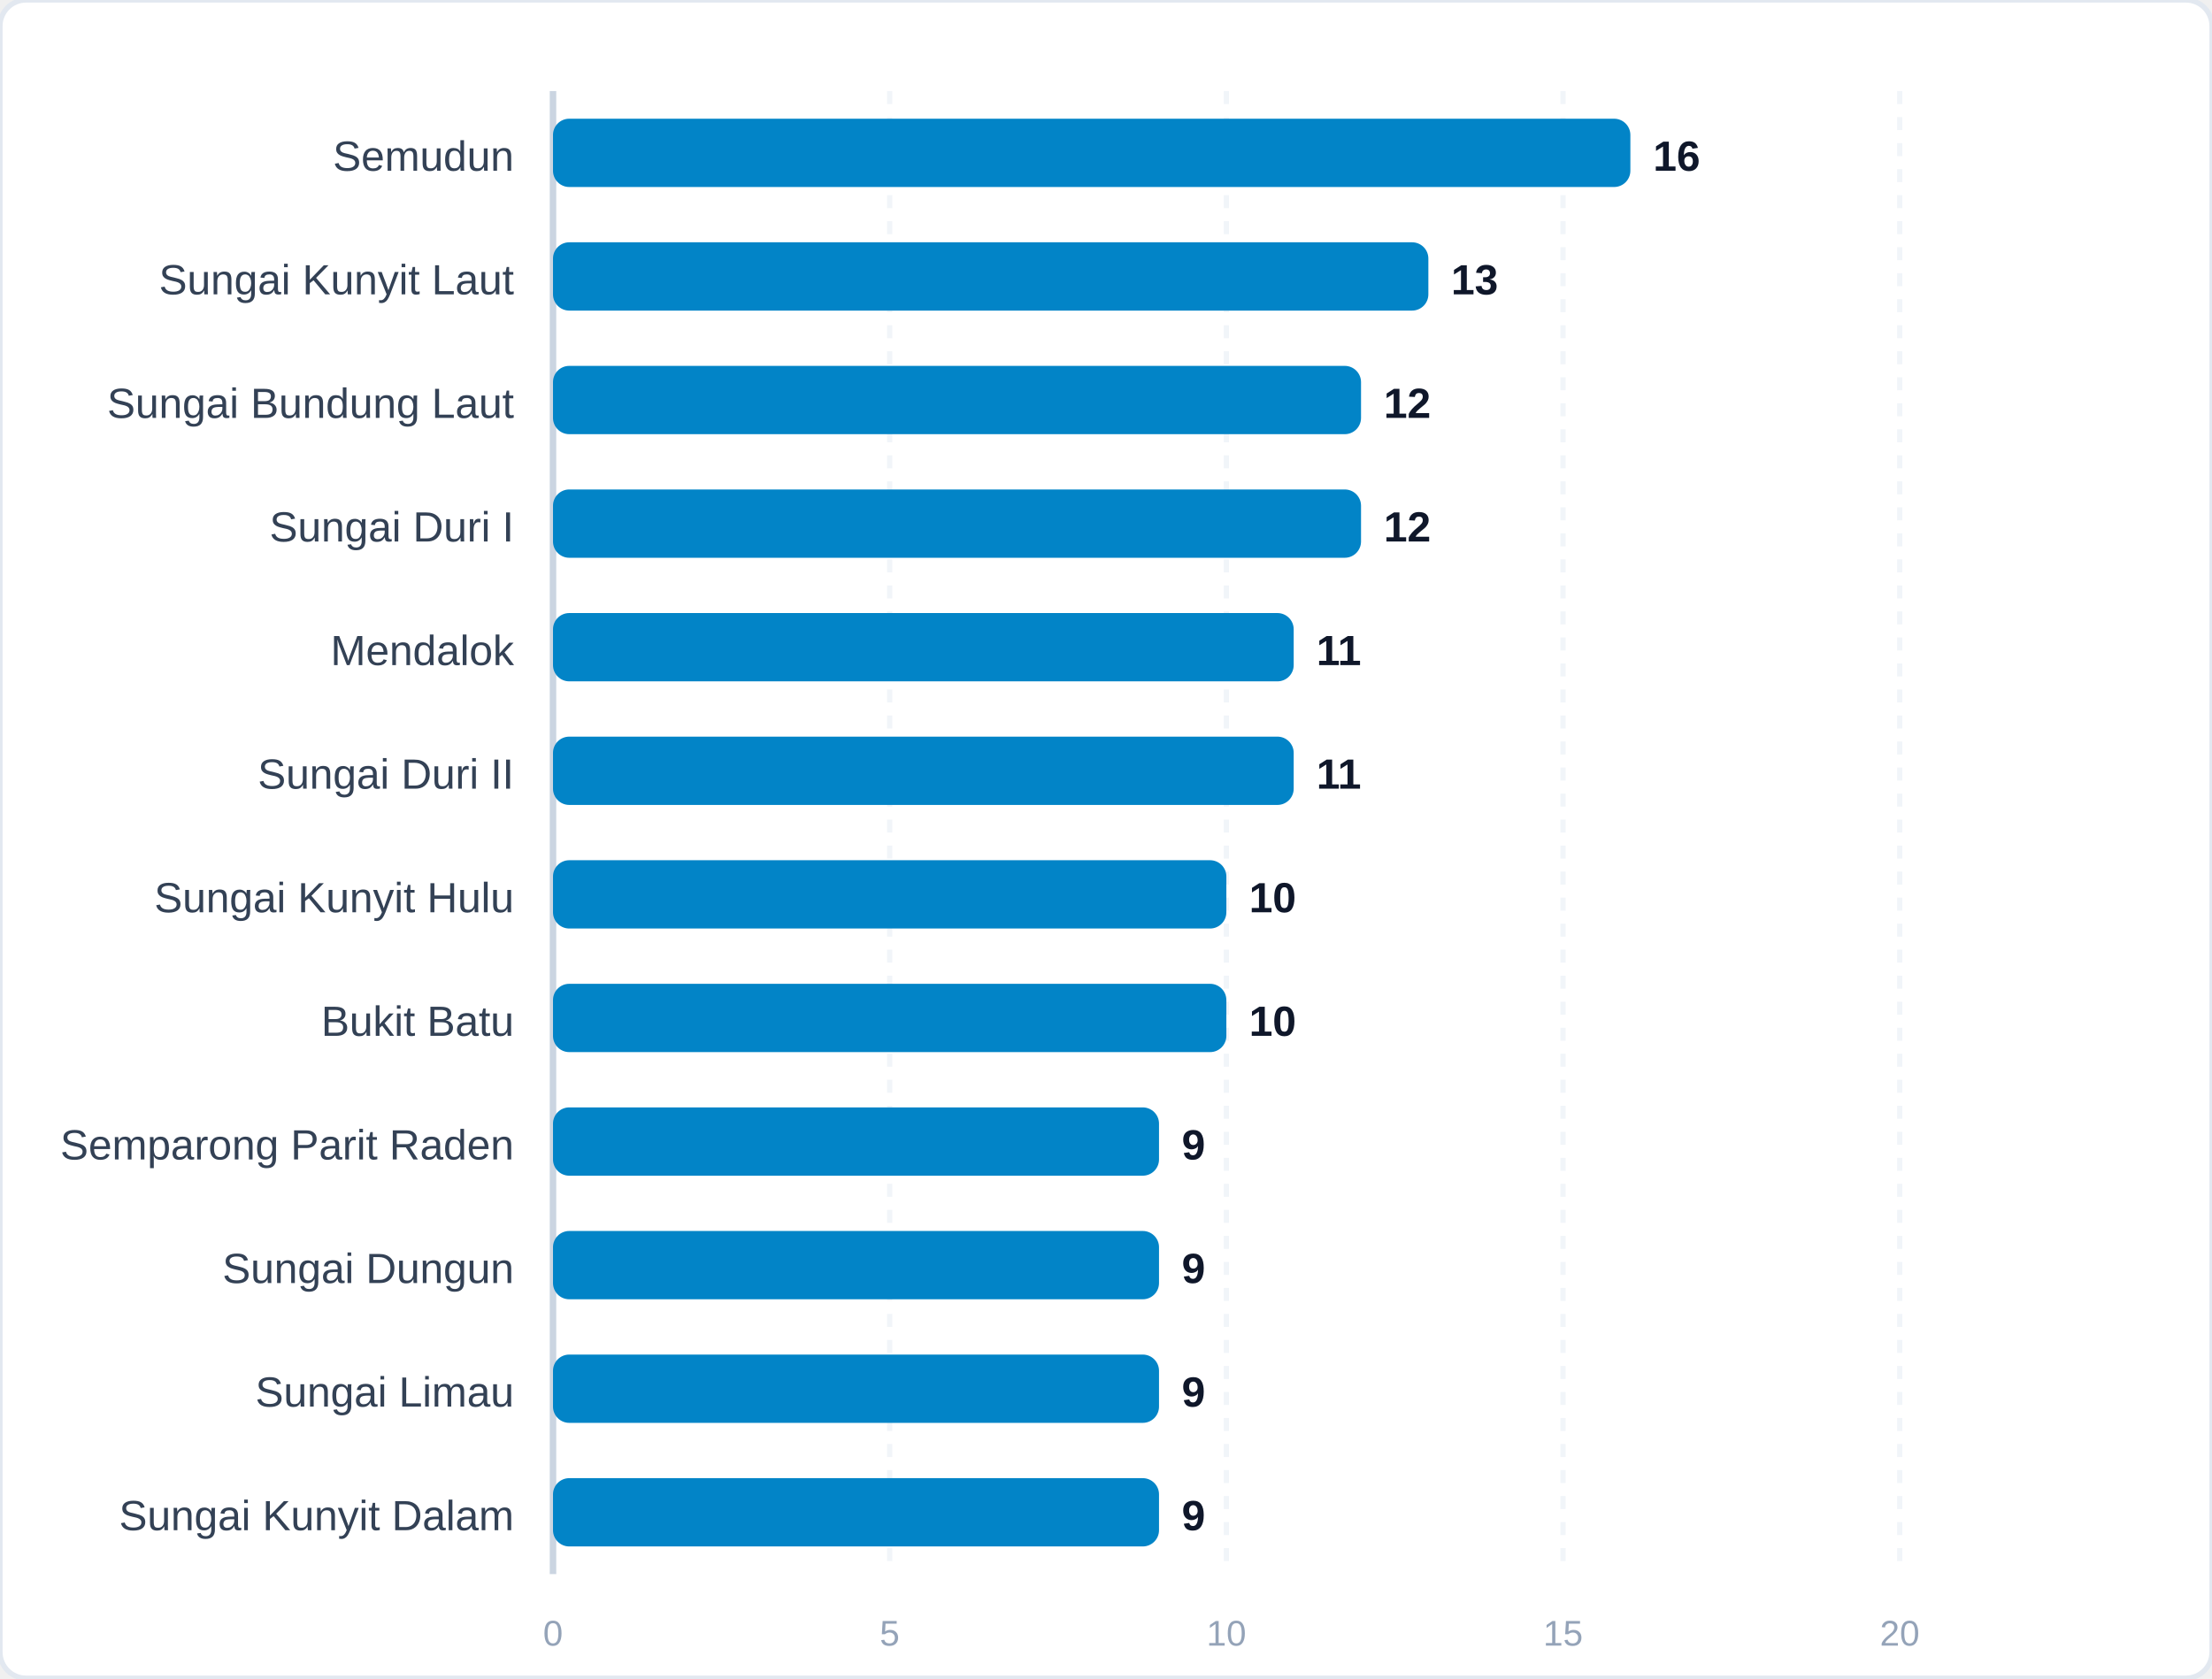
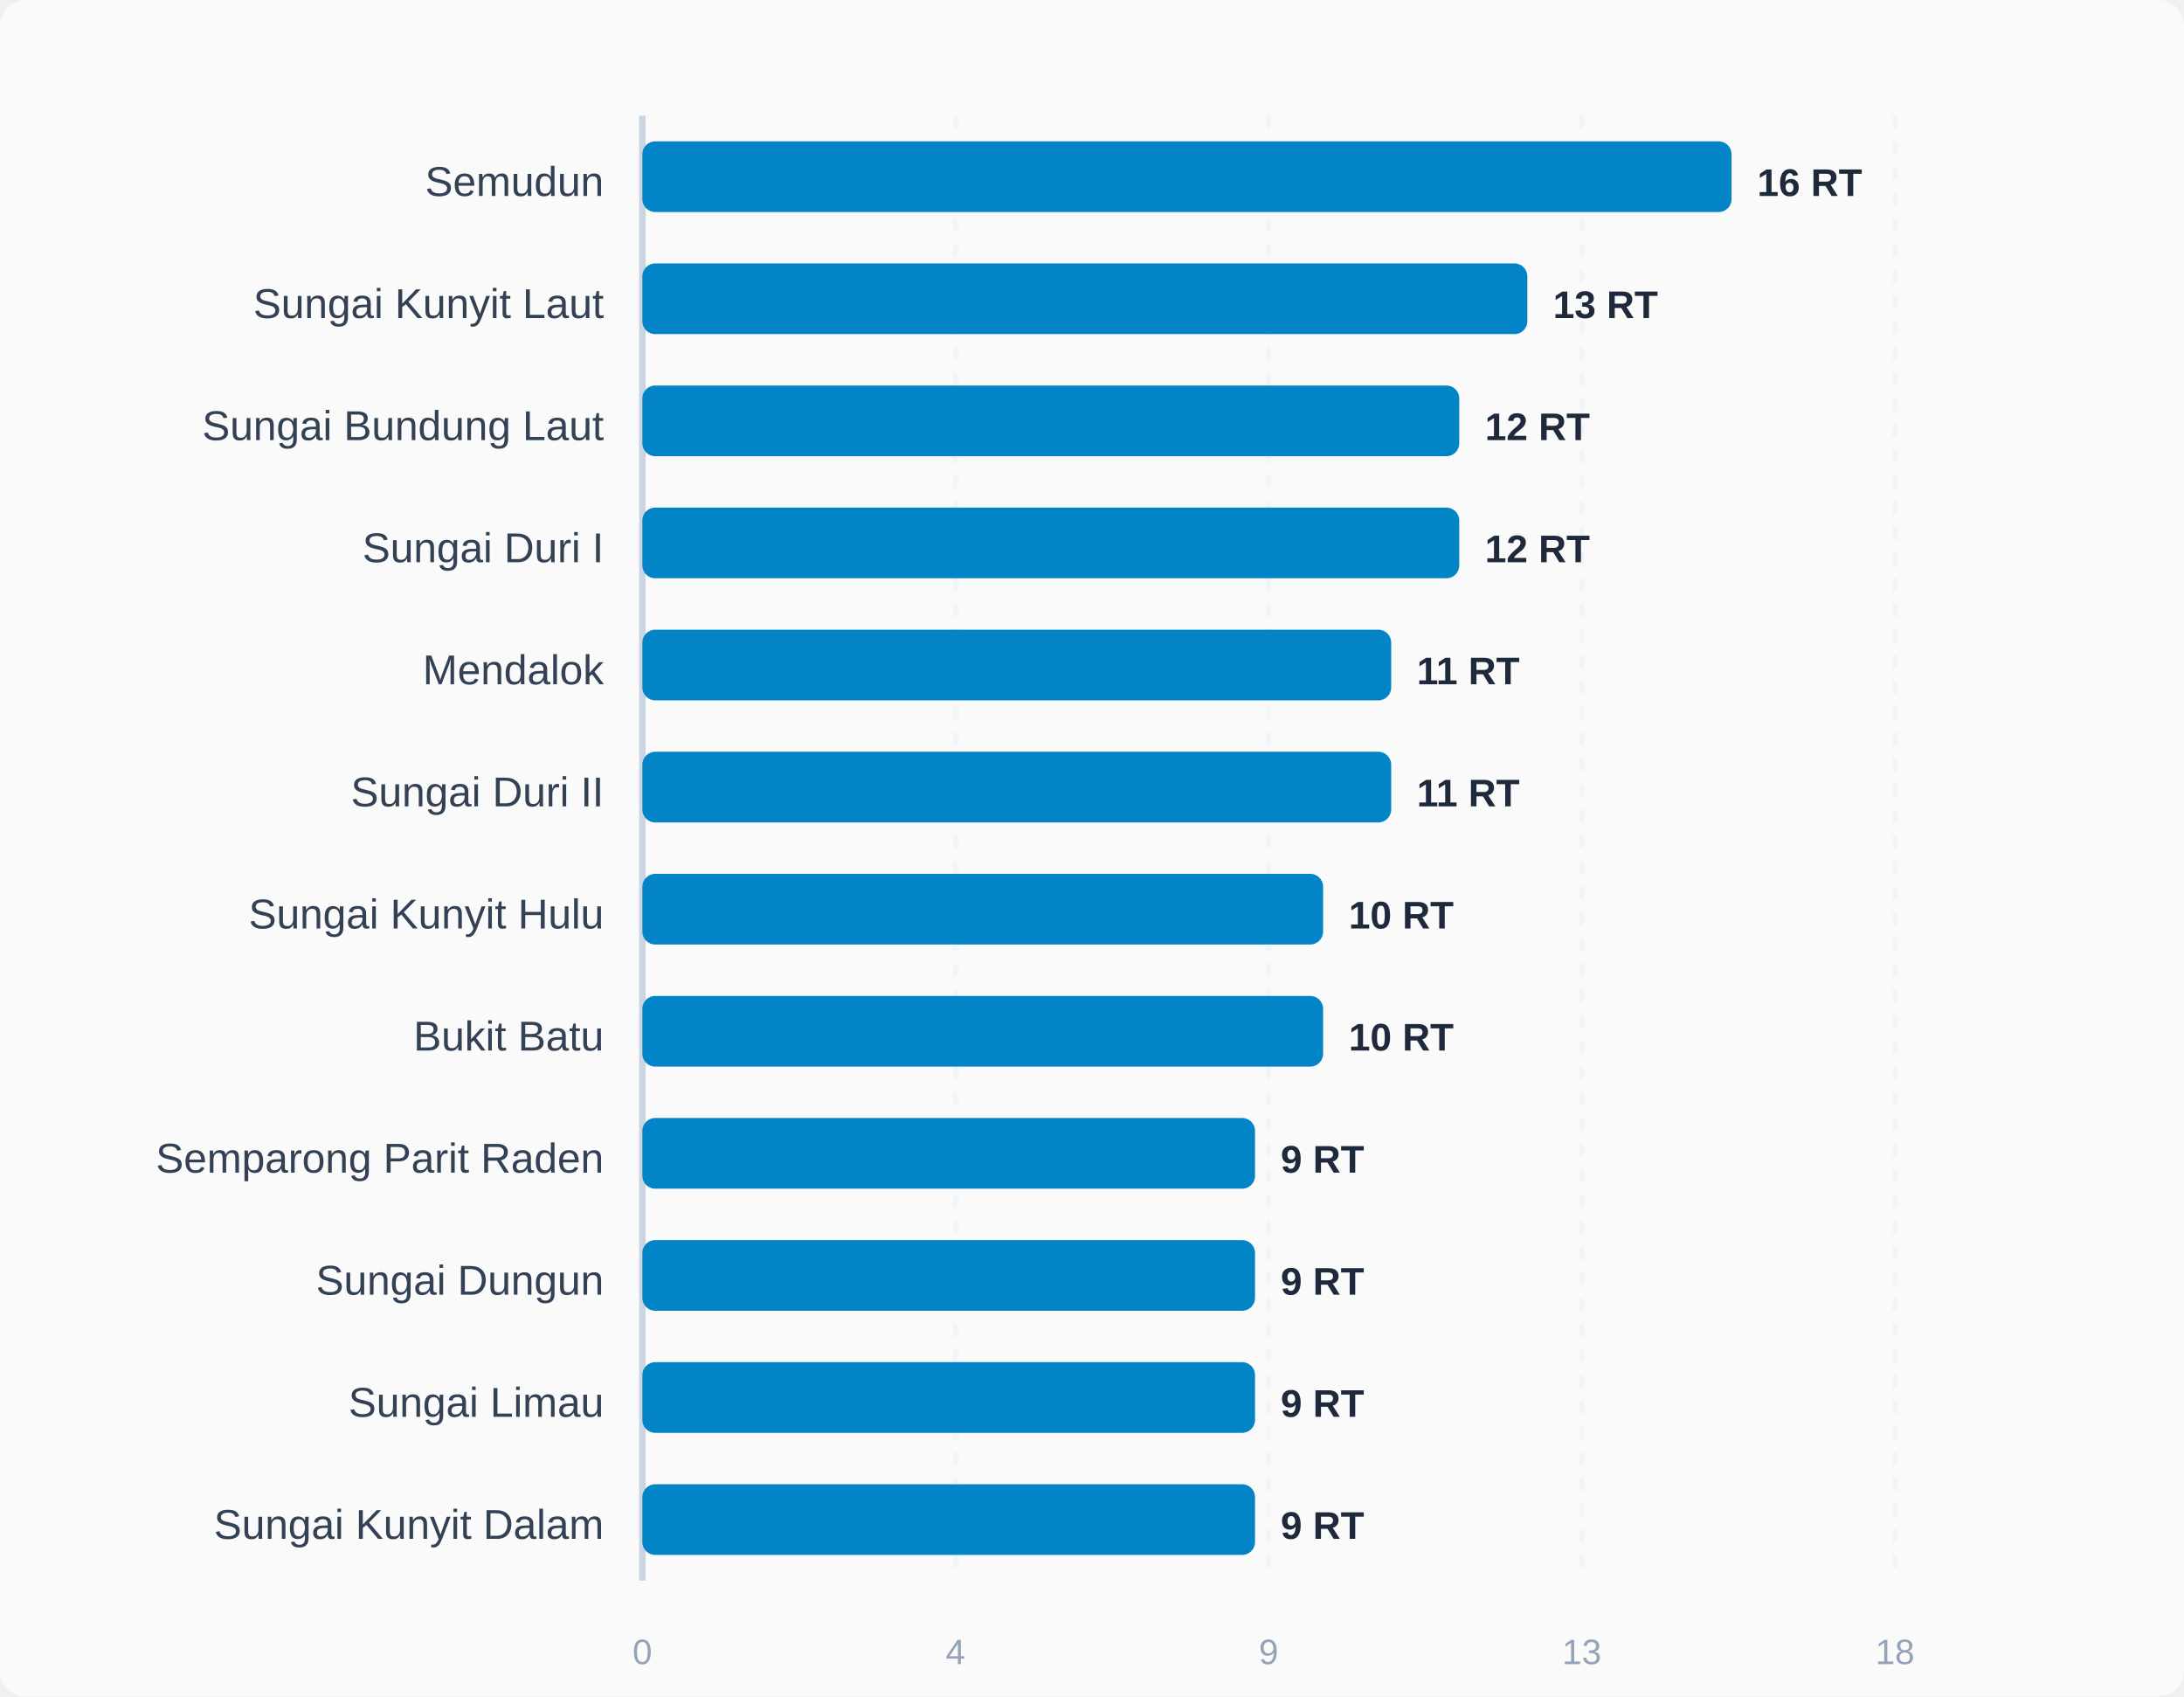
- <svg xmlns="http://www.w3.org/2000/svg" viewBox="0 0 340 258" width="100%" style="font-family: 'Liberation Sans', Arial, sans-serif;">
-   <rect width="340" height="258" rx="4" fill="#FFFFFF" stroke="#E2E8F0" stroke-width="0.8" />
-   <line x1="85.0" y1="14" x2="85.0" y2="242" stroke="#F1F5F9" stroke-width="0.8" stroke-dasharray="2,2" />
-   <text x="85.0" y="253" font-size="5.5" fill="#94A3B8" text-anchor="middle">0</text>
-   <line x1="136.75" y1="14" x2="136.75" y2="242" stroke="#F1F5F9" stroke-width="0.8" stroke-dasharray="2,2" />
-   <text x="136.75" y="253" font-size="5.5" fill="#94A3B8" text-anchor="middle">5</text>
-   <line x1="188.5" y1="14" x2="188.5" y2="242" stroke="#F1F5F9" stroke-width="0.8" stroke-dasharray="2,2" />
-   <text x="188.5" y="253" font-size="5.5" fill="#94A3B8" text-anchor="middle">10</text>
-   <line x1="240.25" y1="14" x2="240.25" y2="242" stroke="#F1F5F9" stroke-width="0.8" stroke-dasharray="2,2" />
-   <text x="240.25" y="253" font-size="5.5" fill="#94A3B8" text-anchor="middle">15</text>
-   <line x1="292.0" y1="14" x2="292.0" y2="242" stroke="#F1F5F9" stroke-width="0.8" stroke-dasharray="2,2" />
-   <text x="292.0" y="253" font-size="5.5" fill="#94A3B8" text-anchor="middle">20</text>
-   <line x1="85" y1="14" x2="85" y2="242" stroke="#CBD5E1" stroke-width="1" />
-   <text x="79" y="26.25" font-size="6.5" fill="#334155" text-anchor="end">Semudun</text>
-   <rect x="85" y="18.25" width="165.6" height="10.5" rx="2.5" fill="#0284C7" />
-   <text x="254.1" y="26.25" font-size="6.5" font-weight="bold" fill="#0F172A">16</text>
-   <text x="79" y="45.25" font-size="6.5" fill="#334155" text-anchor="end">Sungai Kunyit Laut</text>
-   <rect x="85" y="37.25" width="134.55" height="10.5" rx="2.5" fill="#0284C7" />
-   <text x="223.05" y="45.25" font-size="6.5" font-weight="bold" fill="#0F172A">13</text>
-   <text x="79" y="64.25" font-size="6.5" fill="#334155" text-anchor="end">Sungai Bundung Laut</text>
-   <rect x="85" y="56.25" width="124.2" height="10.5" rx="2.5" fill="#0284C7" />
-   <text x="212.7" y="64.25" font-size="6.5" font-weight="bold" fill="#0F172A">12</text>
-   <text x="79" y="83.25" font-size="6.5" fill="#334155" text-anchor="end">Sungai Duri I</text>
-   <rect x="85" y="75.25" width="124.2" height="10.5" rx="2.5" fill="#0284C7" />
-   <text x="212.7" y="83.25" font-size="6.5" font-weight="bold" fill="#0F172A">12</text>
-   <text x="79" y="102.25" font-size="6.5" fill="#334155" text-anchor="end">Mendalok</text>
-   <rect x="85" y="94.25" width="113.85" height="10.5" rx="2.5" fill="#0284C7" />
-   <text x="202.35" y="102.25" font-size="6.5" font-weight="bold" fill="#0F172A">11</text>
-   <text x="79" y="121.25" font-size="6.5" fill="#334155" text-anchor="end">Sungai Duri II</text>
-   <rect x="85" y="113.25" width="113.85" height="10.5" rx="2.5" fill="#0284C7" />
-   <text x="202.35" y="121.25" font-size="6.5" font-weight="bold" fill="#0F172A">11</text>
-   <text x="79" y="140.25" font-size="6.5" fill="#334155" text-anchor="end">Sungai Kunyit Hulu</text>
-   <rect x="85" y="132.25" width="103.5" height="10.5" rx="2.5" fill="#0284C7" />
-   <text x="192.0" y="140.25" font-size="6.5" font-weight="bold" fill="#0F172A">10</text>
-   <text x="79" y="159.25" font-size="6.5" fill="#334155" text-anchor="end">Bukit Batu</text>
-   <rect x="85" y="151.25" width="103.5" height="10.5" rx="2.5" fill="#0284C7" />
-   <text x="192.0" y="159.25" font-size="6.5" font-weight="bold" fill="#0F172A">10</text>
-   <text x="79" y="178.25" font-size="6.5" fill="#334155" text-anchor="end">Semparong Parit Raden</text>
-   <rect x="85" y="170.25" width="93.15" height="10.5" rx="2.5" fill="#0284C7" />
-   <text x="181.65" y="178.25" font-size="6.5" font-weight="bold" fill="#0F172A">9</text>
-   <text x="79" y="197.25" font-size="6.5" fill="#334155" text-anchor="end">Sungai Dungun</text>
-   <rect x="85" y="189.25" width="93.15" height="10.5" rx="2.5" fill="#0284C7" />
-   <text x="181.65" y="197.25" font-size="6.5" font-weight="bold" fill="#0F172A">9</text>
-   <text x="79" y="216.25" font-size="6.5" fill="#334155" text-anchor="end">Sungai Limau</text>
-   <rect x="85" y="208.25" width="93.15" height="10.5" rx="2.5" fill="#0284C7" />
-   <text x="181.65" y="216.25" font-size="6.5" font-weight="bold" fill="#0F172A">9</text>
-   <text x="79" y="235.25" font-size="6.5" fill="#334155" text-anchor="end">Sungai Kunyit Dalam</text>
-   <rect x="85" y="227.25" width="93.15" height="10.5" rx="2.5" fill="#0284C7" />
-   <text x="181.65" y="235.25" font-size="6.5" font-weight="bold" fill="#0F172A">9</text>
+ <svg xmlns="http://www.w3.org/2000/svg" viewBox="0 0 340 264" width="100%" height="264pt" style="font-family: 'Liberation Sans', Arial, sans-serif;">
+   <rect width="340" height="264" fill="#FAFAFA" rx="4" />
+   <line x1="100.0" y1="18" x2="100.0" y2="246" stroke="#F1F5F9" stroke-width="0.8" stroke-dasharray="2,2" />
+   <text x="100.0" y="259" font-size="5.5" fill="#94A3B8" text-anchor="middle">0</text>
+   <line x1="148.75" y1="18" x2="148.75" y2="246" stroke="#F1F5F9" stroke-width="0.8" stroke-dasharray="2,2" />
+   <text x="148.75" y="259" font-size="5.5" fill="#94A3B8" text-anchor="middle">4</text>
+   <line x1="197.5" y1="18" x2="197.5" y2="246" stroke="#F1F5F9" stroke-width="0.8" stroke-dasharray="2,2" />
+   <text x="197.5" y="259" font-size="5.5" fill="#94A3B8" text-anchor="middle">9</text>
+   <line x1="246.25" y1="18" x2="246.25" y2="246" stroke="#F1F5F9" stroke-width="0.8" stroke-dasharray="2,2" />
+   <text x="246.25" y="259" font-size="5.5" fill="#94A3B8" text-anchor="middle">13</text>
+   <line x1="295.0" y1="18" x2="295.0" y2="246" stroke="#F1F5F9" stroke-width="0.8" stroke-dasharray="2,2" />
+   <text x="295.0" y="259" font-size="5.5" fill="#94A3B8" text-anchor="middle">18</text>
+   <line x1="100" y1="18" x2="100" y2="246" stroke="#CBD5E1" stroke-width="1" />
+   <text x="94" y="30.5" font-size="6.5" fill="#334155" text-anchor="end">Semudun</text>
+   <rect x="100" y="22" width="169.565" height="11" rx="2" fill="#0284C7" />
+   <text x="273.565" y="30.5" font-size="6" font-weight="bold" fill="#1E293B">16 RT</text>
+   <text x="94" y="49.5" font-size="6.5" fill="#334155" text-anchor="end">Sungai Kunyit Laut</text>
+   <rect x="100" y="41" width="137.772" height="11" rx="2" fill="#0284C7" />
+   <text x="241.772" y="49.5" font-size="6" font-weight="bold" fill="#1E293B">13 RT</text>
+   <text x="94" y="68.5" font-size="6.5" fill="#334155" text-anchor="end">Sungai Bundung Laut</text>
+   <rect x="100" y="60" width="127.174" height="11" rx="2" fill="#0284C7" />
+   <text x="231.174" y="68.5" font-size="6" font-weight="bold" fill="#1E293B">12 RT</text>
+   <text x="94" y="87.5" font-size="6.5" fill="#334155" text-anchor="end">Sungai Duri I</text>
+   <rect x="100" y="79" width="127.174" height="11" rx="2" fill="#0284C7" />
+   <text x="231.174" y="87.5" font-size="6" font-weight="bold" fill="#1E293B">12 RT</text>
+   <text x="94" y="106.5" font-size="6.5" fill="#334155" text-anchor="end">Mendalok</text>
+   <rect x="100" y="98" width="116.576" height="11" rx="2" fill="#0284C7" />
+   <text x="220.576" y="106.5" font-size="6" font-weight="bold" fill="#1E293B">11 RT</text>
+   <text x="94" y="125.5" font-size="6.5" fill="#334155" text-anchor="end">Sungai Duri II</text>
+   <rect x="100" y="117" width="116.576" height="11" rx="2" fill="#0284C7" />
+   <text x="220.576" y="125.5" font-size="6" font-weight="bold" fill="#1E293B">11 RT</text>
+   <text x="94" y="144.5" font-size="6.5" fill="#334155" text-anchor="end">Sungai Kunyit Hulu</text>
+   <rect x="100" y="136" width="105.978" height="11" rx="2" fill="#0284C7" />
+   <text x="209.978" y="144.5" font-size="6" font-weight="bold" fill="#1E293B">10 RT</text>
+   <text x="94" y="163.5" font-size="6.5" fill="#334155" text-anchor="end">Bukit Batu</text>
+   <rect x="100" y="155" width="105.978" height="11" rx="2" fill="#0284C7" />
+   <text x="209.978" y="163.5" font-size="6" font-weight="bold" fill="#1E293B">10 RT</text>
+   <text x="94" y="182.5" font-size="6.5" fill="#334155" text-anchor="end">Semparong Parit Raden</text>
+   <rect x="100" y="174" width="95.38" height="11" rx="2" fill="#0284C7" />
+   <text x="199.38" y="182.5" font-size="6" font-weight="bold" fill="#1E293B">9 RT</text>
+   <text x="94" y="201.5" font-size="6.5" fill="#334155" text-anchor="end">Sungai Dungun</text>
+   <rect x="100" y="193" width="95.38" height="11" rx="2" fill="#0284C7" />
+   <text x="199.38" y="201.5" font-size="6" font-weight="bold" fill="#1E293B">9 RT</text>
+   <text x="94" y="220.5" font-size="6.5" fill="#334155" text-anchor="end">Sungai Limau</text>
+   <rect x="100" y="212" width="95.38" height="11" rx="2" fill="#0284C7" />
+   <text x="199.38" y="220.5" font-size="6" font-weight="bold" fill="#1E293B">9 RT</text>
+   <text x="94" y="239.5" font-size="6.5" fill="#334155" text-anchor="end">Sungai Kunyit Dalam</text>
+   <rect x="100" y="231" width="95.38" height="11" rx="2" fill="#0284C7" />
+   <text x="199.38" y="239.5" font-size="6" font-weight="bold" fill="#1E293B">9 RT</text>
</svg>
